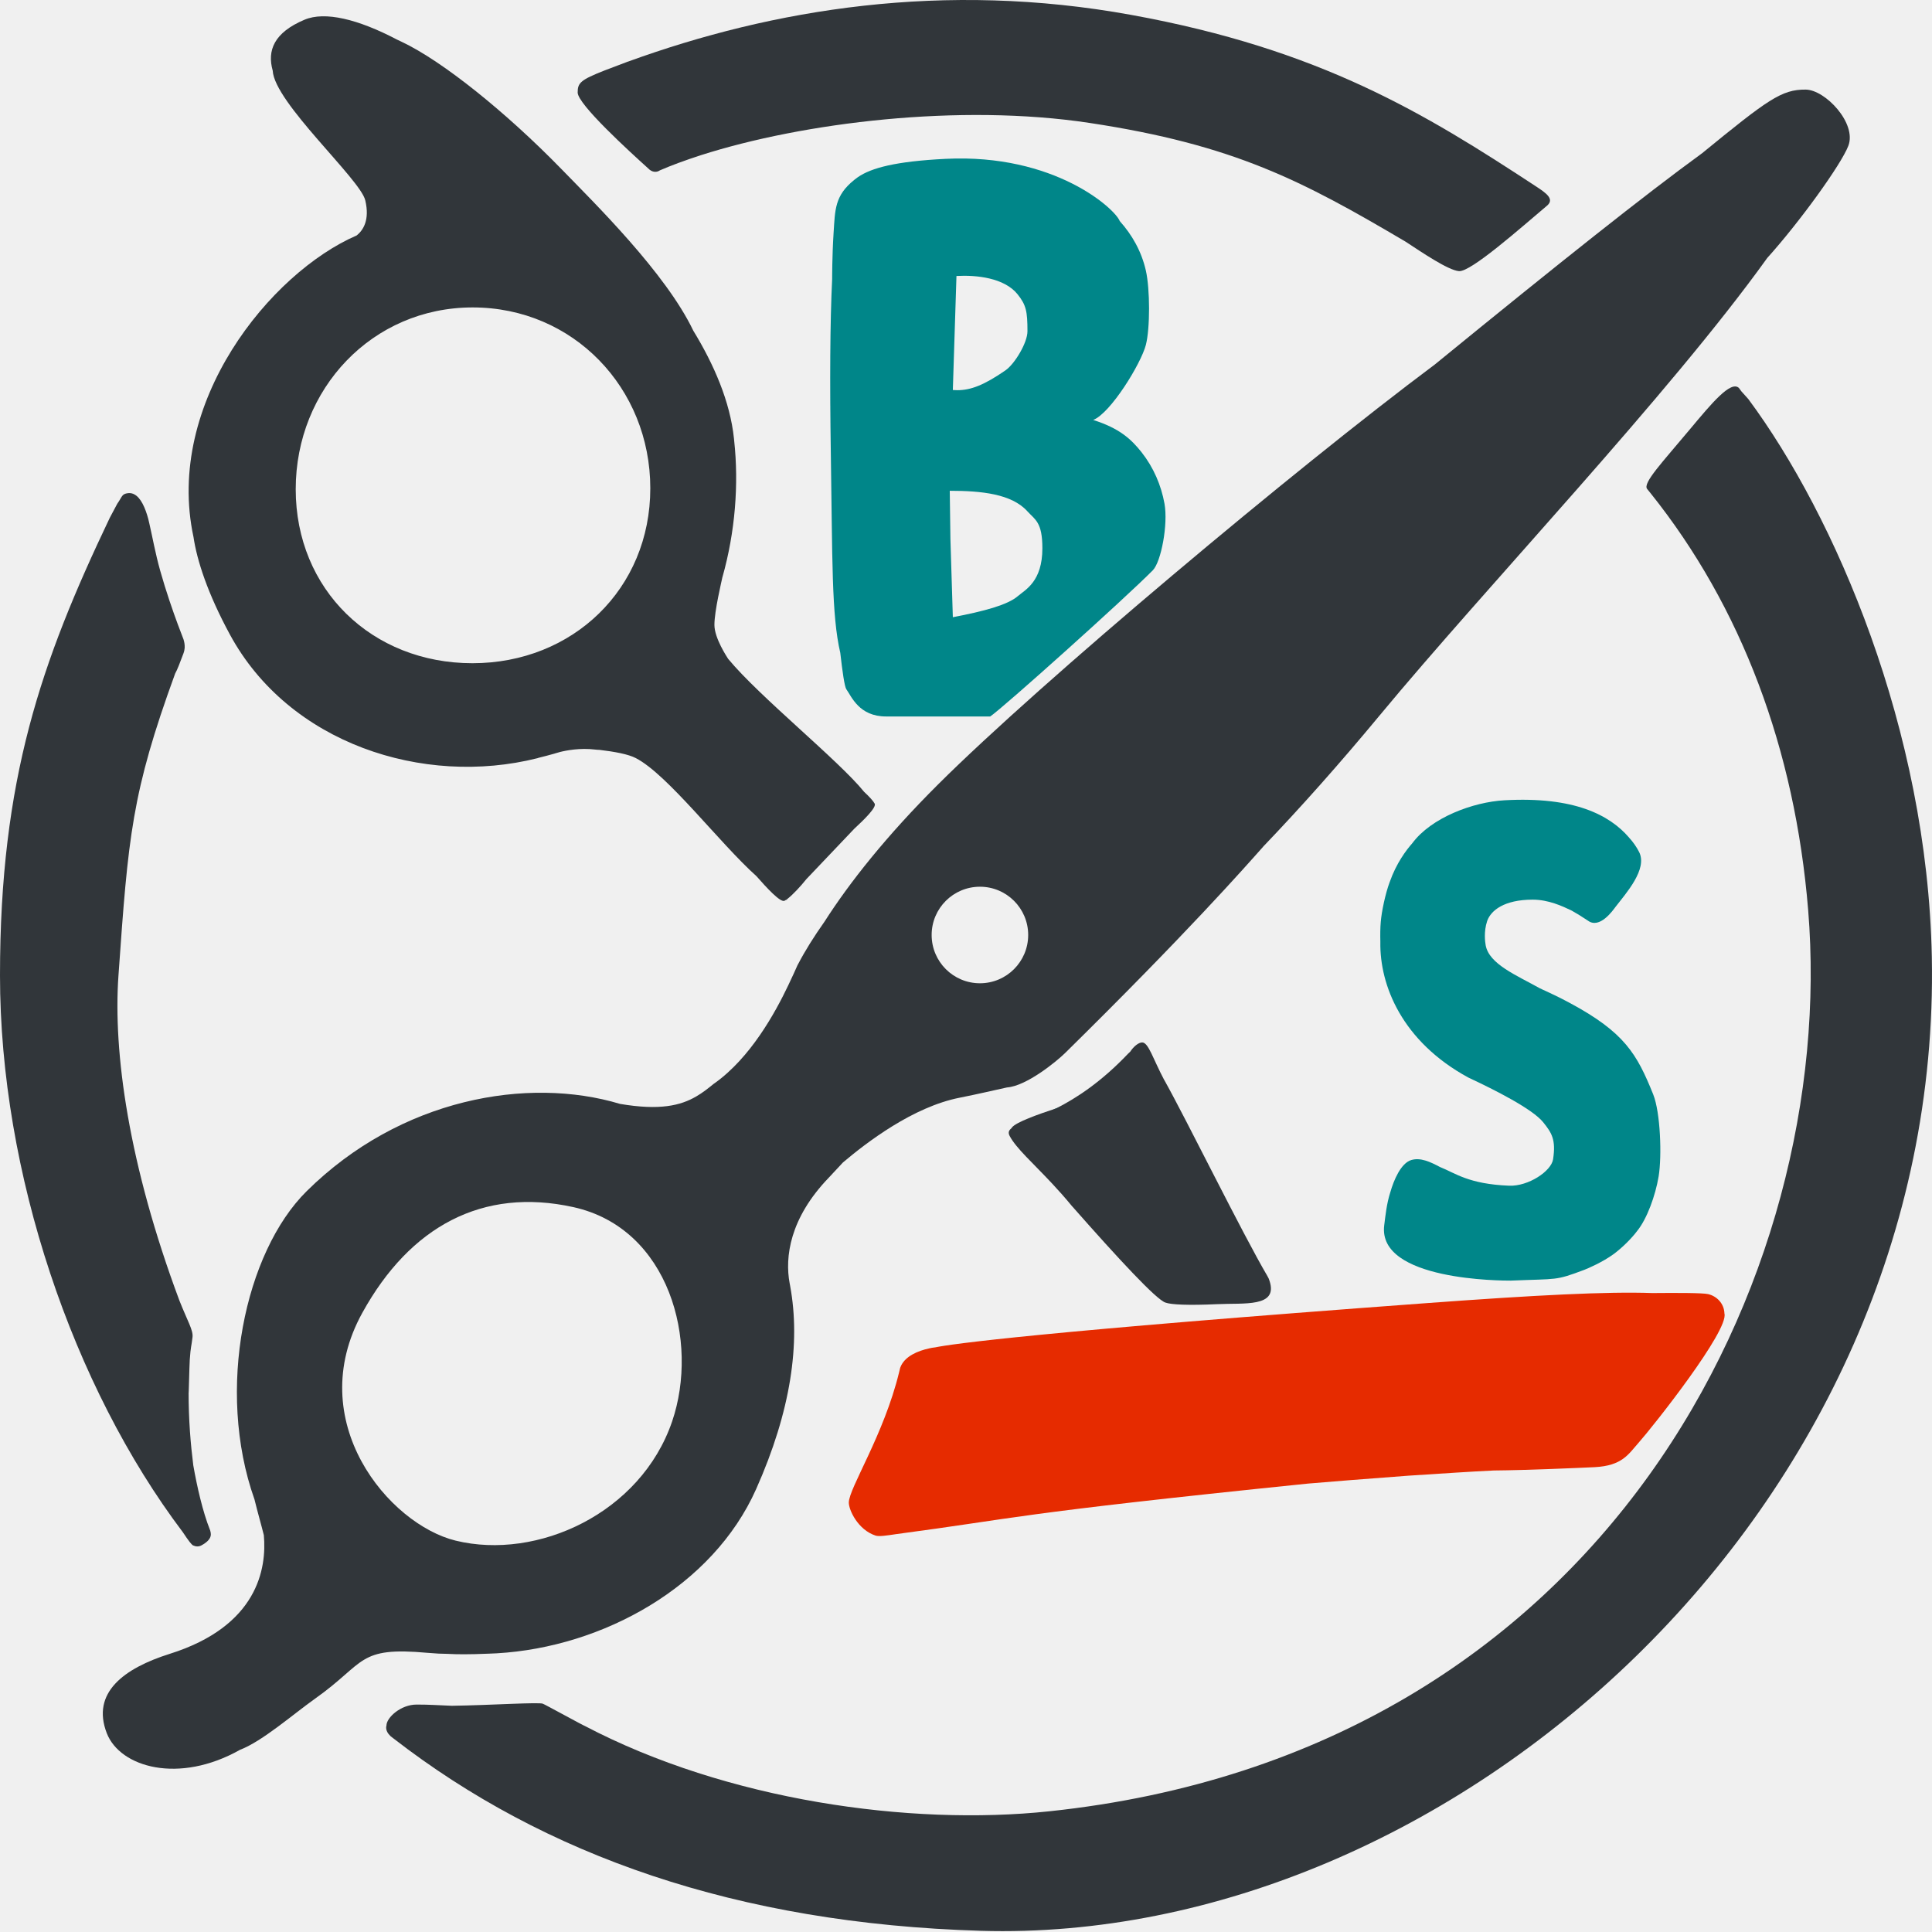
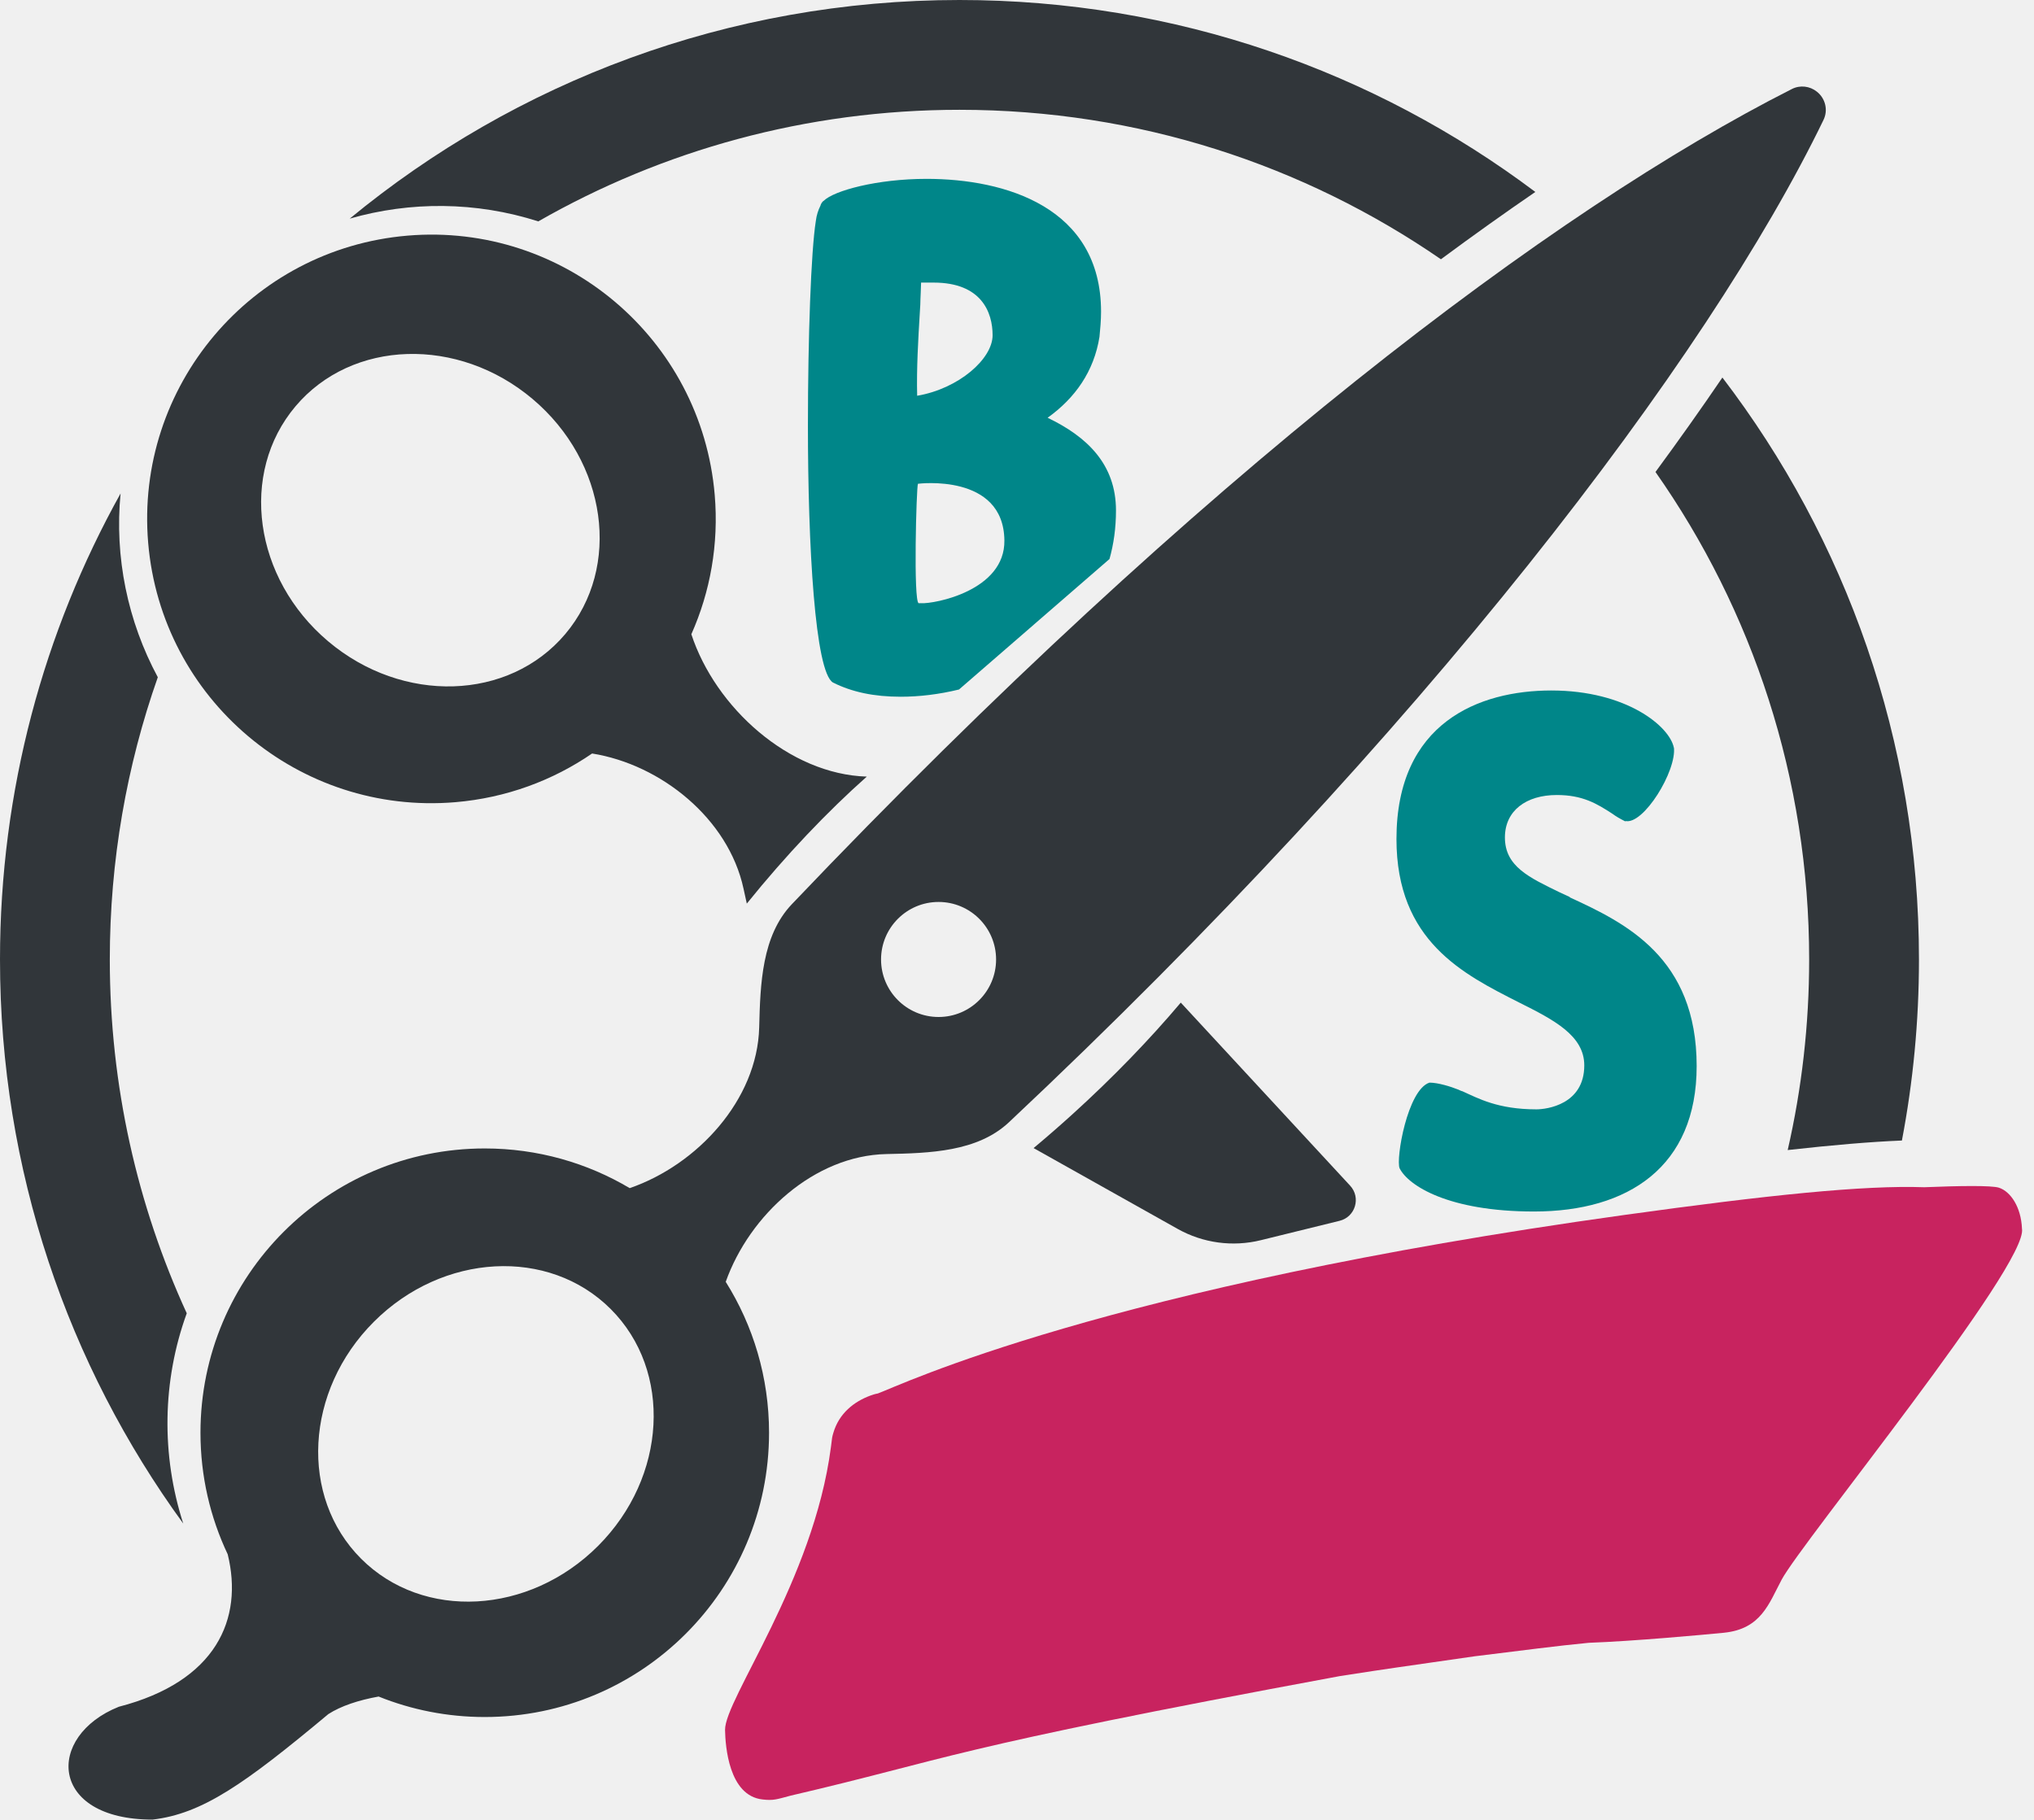
- <svg xmlns="http://www.w3.org/2000/svg" width="32" height="32" viewBox="0 0 32 32" fill="none">
-   <path d="M4.368 25.206C4.409 25.297 4.453 25.386 4.501 25.473C4.444 25.363 4.4 25.275 4.368 25.206ZM4.281 25.006C4.281 25.007 4.282 25.008 4.282 25.01C4.282 25.011 4.283 25.014 4.284 25.016C4.285 25.017 4.285 25.017 4.285 25.017C4.287 25.023 4.29 25.03 4.293 25.039C4.287 25.02 4.283 25.009 4.281 25.006Z" fill="#31363A" />
-   <path d="M29.908 1.484C29.509 1.48 29.28 1.649 28.186 2.543C28.185 2.543 28.185 2.543 28.184 2.544C27.243 3.229 25.854 4.332 23.764 6.038C21.457 7.761 17.237 11.299 15.538 12.992C14.677 13.849 14.067 14.623 13.656 15.266C13.482 15.512 13.334 15.748 13.218 15.971C13.215 15.975 13.213 15.98 13.21 15.985C13.21 15.986 13.21 15.986 13.209 15.987C13.176 16.06 13.125 16.178 13.055 16.322C12.835 16.783 12.431 17.517 11.837 17.941C11.833 17.943 11.829 17.945 11.826 17.948C11.732 18.024 11.639 18.099 11.531 18.161C11.274 18.311 10.928 18.396 10.27 18.284C8.743 17.825 6.634 18.19 5.078 19.731C4.057 20.742 3.57 23.018 4.215 24.835C4.271 25.063 4.326 25.25 4.37 25.427C4.42 25.981 4.267 26.935 2.811 27.393C2.056 27.631 1.507 28.035 1.769 28.708C1.989 29.273 2.962 29.554 3.976 28.982C4.346 28.841 4.857 28.391 5.223 28.132C6.063 27.537 5.914 27.27 7.081 27.376C7.217 27.388 7.325 27.393 7.408 27.393H7.408C7.488 27.398 7.591 27.4 7.684 27.4C7.776 27.4 7.944 27.397 8.091 27.39H8.093C8.142 27.389 8.188 27.386 8.229 27.384C9.986 27.282 11.805 26.278 12.524 24.664C13.101 23.369 13.261 22.246 13.088 21.303C13.085 21.288 13.083 21.274 13.08 21.259C13.079 21.257 13.079 21.256 13.079 21.255C12.999 20.825 13.077 20.18 13.729 19.504C13.807 19.422 13.886 19.337 13.962 19.254C14.352 18.924 15.121 18.333 15.897 18.181C16.176 18.126 16.475 18.056 16.681 18.011H16.683C17.004 17.986 17.497 17.583 17.641 17.442C19.66 15.455 20.617 14.367 20.921 14.025C20.921 14.024 20.922 14.024 20.922 14.023C21.538 13.38 22.182 12.657 22.851 11.85C24.622 9.711 27.644 6.541 29.271 4.273C29.81 3.675 30.494 2.727 30.614 2.416C30.758 2.043 30.233 1.487 29.908 1.484ZM11.133 23.542C10.613 25.067 8.897 25.847 7.548 25.518C6.441 25.248 5.008 23.542 6.002 21.743C6.79 20.315 7.992 19.661 9.498 19.994C11.088 20.346 11.583 22.219 11.133 23.542ZM16.231 16.286C15.789 16.286 15.431 15.928 15.431 15.486C15.431 15.045 15.789 14.687 16.231 14.687C16.672 14.687 17.03 15.045 17.03 15.486C17.03 15.928 16.672 16.286 16.231 16.286Z" fill="#31363A" />
-   <path d="M17.447 18.379C17.447 18.383 17.507 18.434 17.526 18.434C17.545 18.434 17.554 18.339 17.554 18.336C17.554 18.332 17.503 18.355 17.484 18.362C17.465 18.368 17.447 18.376 17.447 18.379Z" fill="#008689" />
-   <path d="M16.244 31.98C12.204 31.86 9.015 30.729 6.521 28.797C6.505 28.785 6.489 28.773 6.473 28.76C6.472 28.759 6.471 28.759 6.47 28.758C6.469 28.757 6.468 28.756 6.467 28.754C6.421 28.711 6.396 28.664 6.396 28.614C6.396 28.603 6.398 28.591 6.401 28.58V28.58C6.401 28.451 6.635 28.233 6.9 28.233C7.13 28.233 7.239 28.244 7.482 28.253H7.485C8.128 28.244 8.95 28.189 8.993 28.22C9.006 28.22 9.675 28.588 9.688 28.588C12.038 29.821 15.069 30.245 17.377 30.001C26.614 29.026 30.444 21.112 29.949 15.074C29.73 12.406 28.843 10.048 27.338 8.168C27.321 8.147 27.303 8.124 27.287 8.105C27.285 8.103 27.284 8.101 27.282 8.099C27.203 8.002 27.54 7.651 27.994 7.106C28.35 6.68 28.667 6.298 28.802 6.426C28.806 6.431 28.839 6.477 28.843 6.482C28.845 6.483 28.957 6.609 28.958 6.61C30.393 8.544 31.923 12.081 31.997 15.85C32.177 25.005 23.998 32.211 16.244 31.98Z" fill="#31363A" />
-   <path d="M20.159 21.601C19.681 21.623 19.396 21.609 19.304 21.575C19.151 21.527 18.514 20.837 17.768 19.991C17.762 19.985 17.756 19.978 17.751 19.972C17.64 19.837 17.532 19.716 17.429 19.606C17.104 19.258 16.833 19.021 16.724 18.817C16.695 18.763 16.706 18.725 16.75 18.69C16.754 18.684 16.758 18.678 16.763 18.672C16.832 18.587 17.18 18.461 17.494 18.358C17.826 18.19 18.24 17.921 18.685 17.452C18.698 17.44 18.709 17.428 18.72 17.419C18.778 17.331 18.859 17.266 18.918 17.266C19.022 17.266 19.099 17.541 19.282 17.886C19.283 17.887 19.283 17.887 19.284 17.888C19.659 18.558 20.578 20.432 20.993 21.137C21.01 21.166 21.022 21.192 21.028 21.217L21.028 21.218C21.029 21.219 21.029 21.219 21.029 21.22C21.169 21.657 20.607 21.579 20.159 21.601Z" fill="#31363A" />
-   <path d="M27.138 23.899C26.973 24.084 26.871 24.278 26.41 24.301C26.156 24.313 25.295 24.351 24.741 24.356C24.354 24.374 23.92 24.404 23.328 24.442C22.261 24.524 22.391 24.512 21.663 24.573C16.728 25.078 16.859 25.143 14.85 25.409C14.672 25.436 14.56 25.452 14.502 25.434C14.21 25.339 14.059 25.011 14.059 24.887C14.06 24.65 14.641 23.762 14.892 22.729C14.899 22.704 14.904 22.679 14.91 22.654C14.91 22.653 14.91 22.652 14.911 22.652C14.915 22.64 14.92 22.628 14.926 22.617C15.002 22.465 15.19 22.376 15.397 22.332C15.422 22.326 15.454 22.32 15.487 22.317C15.488 22.317 15.488 22.317 15.488 22.317C15.753 22.261 17.2 22.057 23.654 21.582C25.437 21.451 26.622 21.39 27.367 21.417C27.786 21.413 28.198 21.414 28.289 21.434C28.434 21.466 28.557 21.59 28.562 21.755V21.755C28.64 22.033 27.395 23.609 27.138 23.899Z" fill="#E62B00" />
-   <path d="M13.048 14.884L13.026 14.907L13.023 14.902C13.031 14.897 13.039 14.891 13.048 14.884Z" fill="#31363A" />
-   <path d="M9.187 12.481C9.213 12.474 9.24 12.466 9.266 12.458C9.223 12.469 9.195 12.478 9.187 12.481Z" fill="#31363A" />
-   <path d="M3.337 25.596C3.29 25.622 3.239 25.616 3.202 25.598C3.202 25.598 3.202 25.598 3.202 25.598C3.2 25.598 3.197 25.597 3.195 25.596C3.169 25.578 3.127 25.527 3.029 25.379C1.206 22.966 0 19.424 0 16.155C0 12.907 0.68 10.964 1.818 8.577C1.818 8.577 1.942 8.344 1.942 8.344C2.027 8.225 2.013 8.181 2.122 8.168C2.152 8.165 2.179 8.169 2.205 8.179H2.205C2.21 8.181 2.214 8.183 2.218 8.185C2.333 8.239 2.407 8.416 2.455 8.592C2.461 8.618 2.468 8.645 2.474 8.673C2.524 8.888 2.571 9.158 2.653 9.451C2.751 9.799 2.866 10.128 2.945 10.341C2.999 10.486 3.035 10.576 3.037 10.583C3.038 10.584 3.038 10.584 3.038 10.584C3.054 10.636 3.061 10.679 3.059 10.729V10.73C3.057 10.758 3.051 10.79 3.037 10.827C2.983 10.97 2.937 11.094 2.901 11.156C2.18 13.135 2.125 13.846 1.962 16.16C1.872 17.424 2.128 19.286 2.973 21.545C2.973 21.545 2.973 21.545 2.973 21.545C3.106 21.881 3.201 22.031 3.189 22.145C3.17 22.311 3.159 22.292 3.143 22.524C3.136 22.626 3.125 23.165 3.124 23.058C3.123 23.52 3.158 23.925 3.201 24.266C3.201 24.267 3.201 24.267 3.201 24.268C3.264 24.627 3.358 25.039 3.477 25.338C3.478 25.34 3.478 25.341 3.478 25.342C3.48 25.344 3.48 25.346 3.481 25.348C3.491 25.394 3.535 25.488 3.337 25.596Z" fill="#31363A" />
-   <path d="M3.059 10.729C3.059 10.729 3.059 10.729 3.059 10.73V10.729C3.059 10.729 3.059 10.729 3.059 10.729Z" fill="#31363A" />
-   <path d="M25.622 3.408C25.201 3.762 24.363 4.508 24.165 4.491C23.982 4.475 23.546 4.176 23.281 4.003C21.572 2.994 20.443 2.399 18.046 2.036C15.894 1.71 13.301 2.029 11.61 2.57C11.482 2.611 11.359 2.654 11.242 2.697C11.24 2.698 11.238 2.698 11.236 2.699C11.129 2.739 11.027 2.779 10.931 2.821C10.874 2.86 10.812 2.849 10.767 2.816C10.76 2.812 10.754 2.806 10.748 2.8C10.431 2.514 9.568 1.728 9.568 1.532C9.568 1.373 9.614 1.324 10.016 1.166C10.115 1.128 10.234 1.083 10.38 1.028C10.384 1.027 10.388 1.025 10.392 1.023C10.396 1.022 10.4 1.021 10.403 1.02C12.803 0.148 15.632 -0.318 18.738 0.247C21.876 0.817 23.605 1.883 25.436 3.084C25.438 3.085 25.44 3.087 25.442 3.088C25.61 3.198 25.753 3.298 25.622 3.408Z" fill="#31363A" />
-   <path d="M10.404 1.445C10.4 1.446 10.396 1.448 10.393 1.449C10.394 1.448 10.396 1.448 10.398 1.447C10.4 1.446 10.402 1.446 10.404 1.445Z" fill="#31363A" />
-   <path d="M14.208 2.935C14.189 2.949 14.17 2.963 14.152 2.977C14.151 2.978 14.151 2.978 14.15 2.979C14.15 2.979 14.149 2.98 14.149 2.98C13.823 3.24 13.832 3.478 13.807 3.854C13.782 4.244 13.783 4.621 13.783 4.621C13.748 5.337 13.743 6.316 13.761 7.505C13.789 9.262 13.771 10.186 13.918 10.814C13.918 10.815 13.918 10.815 13.918 10.815C13.951 11.109 13.988 11.374 14.018 11.416C14.104 11.536 14.228 11.867 14.676 11.867H16.401C16.611 11.726 18.633 9.913 19.094 9.446C19.232 9.306 19.349 8.685 19.288 8.344C19.233 8.038 19.107 7.744 18.909 7.492C18.735 7.272 18.54 7.093 18.107 6.956C18.396 6.842 18.898 6.024 18.979 5.713C19.05 5.438 19.049 4.791 18.979 4.481C18.905 4.158 18.749 3.888 18.546 3.661C18.546 3.661 18.546 3.661 18.546 3.661C18.473 3.463 17.471 2.541 15.662 2.631C14.836 2.672 14.43 2.781 14.208 2.935ZM15.842 4.571C16.175 4.553 16.634 4.601 16.854 4.874C16.996 5.051 17.018 5.157 17.018 5.487C17.018 5.678 16.806 6.029 16.654 6.134C16.301 6.378 16.079 6.463 15.856 6.463C15.832 6.463 15.807 6.462 15.782 6.46L15.842 4.571ZM16.857 9.875C16.773 9.947 16.634 10.009 16.451 10.066C16.269 10.122 16.043 10.173 15.782 10.223L15.742 8.93L15.731 8.129C16.256 8.129 16.758 8.18 17.018 8.47C17.145 8.61 17.265 8.647 17.265 9.081C17.265 9.632 16.985 9.766 16.857 9.875Z" fill="#008689" />
-   <path d="M24.606 15.109C24.602 15.117 24.599 15.124 24.596 15.132C24.596 15.127 24.595 15.122 24.595 15.116C24.599 15.114 24.602 15.111 24.606 15.109Z" fill="#008689" />
-   <path d="M27.472 19.486C27.419 19.802 27.28 20.187 27.117 20.388C27.027 20.508 26.878 20.659 26.728 20.771C26.543 20.906 26.297 21.011 26.242 21.032C25.753 21.216 25.811 21.178 25.022 21.211C24.892 21.211 22.813 21.215 22.927 20.295C22.948 20.13 22.967 19.936 23.028 19.747C23.029 19.745 23.029 19.743 23.03 19.741C23.083 19.555 23.202 19.263 23.378 19.213C23.528 19.17 23.684 19.241 23.85 19.329C23.851 19.329 23.851 19.329 23.852 19.33C24.105 19.43 24.32 19.612 24.997 19.639C25.314 19.651 25.694 19.399 25.724 19.201C25.773 18.875 25.702 18.765 25.56 18.588C25.383 18.368 24.762 18.054 24.319 17.847C23.224 17.251 22.85 16.322 22.863 15.601C22.86 15.485 22.861 15.366 22.87 15.267C22.884 15.098 22.945 14.805 23.017 14.611C23.018 14.61 23.018 14.61 23.018 14.609C23.128 14.296 23.292 14.08 23.391 13.968C23.704 13.544 24.395 13.284 24.92 13.255C26.074 13.191 26.658 13.498 26.981 13.871C26.982 13.872 26.982 13.872 26.982 13.873C27.049 13.946 27.106 14.027 27.149 14.112C27.293 14.396 26.931 14.796 26.758 15.021C26.717 15.075 26.496 15.395 26.3 15.248C26.199 15.181 26.112 15.127 26.033 15.083C26.032 15.083 26.03 15.082 26.029 15.081C25.875 15.007 25.646 14.901 25.386 14.901C24.913 14.901 24.695 15.081 24.634 15.25C24.634 15.252 24.633 15.253 24.632 15.254C24.632 15.255 24.632 15.255 24.632 15.255C24.573 15.433 24.598 15.604 24.608 15.66C24.667 15.969 25.115 16.152 25.506 16.37C25.658 16.44 25.806 16.507 25.999 16.611C26.909 17.1 27.112 17.456 27.382 18.126C27.502 18.424 27.528 19.148 27.472 19.486Z" fill="#008689" />
-   <path d="M14.487 13.31C14.462 13.264 14.395 13.192 14.313 13.116C13.89 12.592 12.578 11.541 12.059 10.911C12.059 10.91 12.058 10.91 12.058 10.909C12.045 10.887 11.833 10.573 11.833 10.35C11.833 10.12 11.951 9.63 11.965 9.561C11.966 9.56 11.966 9.56 11.966 9.559C12.177 8.813 12.239 8.019 12.16 7.297C12.159 7.287 12.158 7.276 12.157 7.265C12.093 6.65 11.823 6.033 11.483 5.477V5.477C11.026 4.521 9.854 3.371 9.283 2.784C8.4 1.879 7.336 1.012 6.644 0.688C6.62 0.676 6.595 0.665 6.572 0.654C5.931 0.318 5.382 0.183 5.043 0.327C4.537 0.54 4.423 0.837 4.517 1.17C4.543 1.697 5.968 2.968 6.05 3.318C6.127 3.644 6.016 3.812 5.909 3.899C5.909 3.899 5.909 3.899 5.909 3.899C4.479 4.518 2.726 6.67 3.205 8.895C3.262 9.28 3.437 9.826 3.808 10.51C4.784 12.312 7.008 13.034 8.902 12.558C8.909 12.556 8.915 12.554 8.919 12.552C9.004 12.531 9.093 12.508 9.185 12.482C9.185 12.482 9.186 12.482 9.187 12.481C9.195 12.478 9.223 12.469 9.267 12.458C9.267 12.458 9.268 12.457 9.268 12.457C9.384 12.428 9.609 12.385 9.857 12.415C9.883 12.418 9.906 12.42 9.928 12.42C10.182 12.45 10.407 12.492 10.53 12.556C11.058 12.827 11.919 13.966 12.53 14.513C12.53 14.513 12.53 14.514 12.531 14.514C12.689 14.694 12.927 14.956 12.995 14.919C13.004 14.915 13.013 14.909 13.023 14.902C13.031 14.897 13.039 14.891 13.048 14.884H13.048C13.134 14.816 13.257 14.685 13.358 14.559L14.149 13.727C14.15 13.727 14.151 13.726 14.151 13.725C14.32 13.569 14.521 13.371 14.487 13.31ZM7.825 10.985C6.161 10.985 4.898 9.766 4.898 8.103C4.898 6.44 6.166 5.092 7.829 5.092C9.493 5.092 10.771 6.425 10.771 8.088C10.771 9.752 9.488 10.985 7.825 10.985Z" fill="#31363A" />
+ <svg xmlns="http://www.w3.org/2000/svg" width="778" height="696" viewBox="0 0 778 696" fill="none">
+   <g clip-path="url(#clip0_267_127)">
+     <path d="M575.625 320.324C575.625 331.446 584.944 335.654 596.667 341.366L600.575 343.169H600.273C621.916 353.089 648.969 366.315 648.969 407.796C648.969 446.271 622.817 463.405 586.747 463.405C553.982 463.405 538.652 453.485 535.346 446.872C533.843 443.265 538.352 416.813 546.768 414.108C550.075 414.108 554.885 415.611 557.891 416.813C557.891 416.813 559.092 417.415 559.393 417.415C565.405 420.12 572.92 424.328 587.648 424.328C591.556 424.328 605.984 422.525 605.984 407.495C605.984 396.073 594.262 390.061 581.036 383.448C559.695 372.627 534.145 360.002 534.145 320.926C534.145 276.439 565.706 264.114 593.361 264.114C622.217 264.114 638.749 277.941 640.252 286.057V285.757C641.455 294.774 628.529 315.816 621.616 314.012L621.917 314.313C619.512 313.11 618.009 312.209 616.807 311.307C610.795 307.399 605.384 304.093 595.465 304.093C583.742 304.093 575.625 310.104 575.625 320.324Z" fill="#008689" />
+     <path d="M125.987 639.495C125.754 639.338 125.519 639.182 125.286 639.023L125.051 638.86C125.362 639.073 125.674 639.285 125.987 639.495ZM107.784 624.344L107.632 624.189C107.572 624.128 107.514 624.066 107.454 624.005C107.564 624.118 107.674 624.231 107.784 624.344ZM46.118 188.753C43.761 213.086 48.819 237.597 60.359 259.043C48.468 292.821 42 329.155 42 367C42 415.296 52.535 461.132 71.432 502.335C62.05 528.141 61.63 556.536 70.092 582.762C26.008 522.202 0 447.638 0 367C0 302.31 16.738 241.53 46.118 188.753ZM658.812 144.406C705.98 206.149 734 283.302 734 367C734 390.674 731.757 413.825 727.475 436.251C715.467 436.741 701.018 437.973 683.792 439.896C689.162 416.462 692 392.062 692 367C692 297.619 670.259 233.316 633.218 180.531C642.32 168.157 650.856 156.101 658.812 144.406ZM367 0C449.647 0 525.913 27.32 587.261 73.421C575.588 81.422 563.543 90.003 551.15 99.171C498.806 63.112 435.369 42 367 42C308.377 42 253.381 57.522 205.894 84.679C182.04 77.05 156.922 76.965 133.772 83.625C197.18 31.378 278.426 0 367 0Z" fill="#31363A" />
+     <path fill-rule="evenodd" clip-rule="evenodd" d="M400.709 159.793C411.23 152.279 418.444 142.059 420.548 128.833C420.849 125.827 421.149 122.52 421.149 119.214C421.149 79.235 384.477 68.414 354.418 68.414C335.481 68.414 318.949 72.923 315.041 76.831C314.44 77.131 313.839 78.334 313.839 78.634C312.937 80.438 312.336 82.241 312.035 84.646C310.232 96.068 309.029 128.833 309.029 162.799C309.029 208.79 311.735 257.185 318.648 261.092C325.862 264.699 334.279 266.503 344.499 266.503C351.611 266.503 359.215 265.593 366.821 263.736L424.379 213.824C425.983 208.127 426.861 201.944 426.861 195.263C426.861 177.528 415.739 167.008 400.709 159.793ZM357.124 108.092C375.46 108.092 379.668 119.514 379.668 128.231C379.668 137.249 366.743 148.672 350.811 151.377C350.543 140.926 351.231 129.519 351.809 119.926C351.88 118.758 351.948 117.617 352.014 116.508C352.014 115.566 352.096 113.719 352.174 111.957C352.246 110.348 352.314 108.809 352.314 108.092H357.124ZM352.314 230.733H351.412C349.308 230.432 350.511 186.245 351.112 185.043C351.112 185.043 383.876 180.835 384.177 206.685C384.477 225.923 357.424 231.033 352.314 230.733Z" fill="#008689" />
+     <path d="M516.429 453.53C520.639 458.081 518.418 465.48 512.398 466.961L482.243 474.381C471.486 477.028 460.125 475.485 450.464 470.066L395.343 439.144C400.269 435.03 405.202 430.743 410.116 426.289C425.736 412.132 439.716 397.628 451.645 383.503L516.429 453.53ZM155.854 90.134C215.694 85.067 268.313 129.471 273.38 189.311C274.981 208.219 271.641 226.405 264.438 242.599C273.644 270.645 301.851 296.154 331.545 297.056C316.378 310.537 300.71 326.968 285.652 345.627C285.215 343.691 284.797 341.768 284.387 339.873C278.607 313.178 252.877 292.432 226.478 288.216C211.461 298.52 193.648 305.19 174.204 306.836C114.363 311.903 61.745 267.501 56.678 207.661C51.611 147.82 96.014 95.201 155.854 90.134ZM203.727 152.628C175.228 128.58 134.618 129.831 113.022 155.422C91.426 181.014 97.022 221.257 125.521 245.306C154.02 269.355 194.63 268.104 216.226 242.512C237.822 216.92 232.225 176.677 203.727 152.628Z" fill="#31363A" />
+     <path d="M681.462 604.25C676.553 613.482 673.606 623.1 659.362 624.534C651.499 625.304 624.851 627.757 607.704 628.375C595.738 629.516 582.302 631.287 564.024 633.538C531.043 638.317 535.068 637.612 512.576 641.095C360.215 669.296 364.347 672.421 302.378 686.846C296.897 688.312 295.845 688.765 291.644 688.296C278.743 686.859 277.451 667.835 277.329 661.743C277.097 650.082 311.151 604.624 317.809 553.643C317.982 552.405 318.133 551.187 318.282 549.949C318.281 549.912 318.292 549.874 318.303 549.837C318.42 549.255 318.56 548.672 318.737 548.126C320.916 540.618 326.648 536.099 333.028 533.772C333.811 533.493 334.782 533.173 335.803 533.001C335.814 532.982 335.826 532.982 335.838 532.981C343.983 530.055 421.699 492.464 621.15 464.747C676.247 457.091 712.89 453.298 736.005 454.12C748.985 453.592 761.76 453.369 764.584 454.298C769.115 455.769 773.064 461.815 773.393 469.885L773.394 469.904C776.118 483.511 689.133 589.836 681.462 604.25Z" fill="#C8235F" />
+     <path d="M685.417 34.037C688.539 32.458 692.246 32.898 694.978 35.083C698.22 37.678 699.304 42.109 697.495 45.848C653.174 137.432 544.298 280.502 385.927 429.26C373.86 440.594 355.612 441.085 339.061 441.429C311.505 442.001 286.7 464.665 277.588 490.301C288.086 507.028 294.158 526.817 294.158 548.023C294.158 608.078 245.473 656.762 185.419 656.763C171.067 656.763 157.364 653.98 144.82 648.928C137.075 650.328 130.423 652.542 125.596 655.643C93.309 682.593 77.341 693.764 58.334 696C18.613 696 17.418 664.051 45.443 652.841C82.814 643.187 93.149 619.166 87.098 594.523C80.418 580.425 76.681 564.661 76.681 548.023C76.681 487.969 125.365 439.285 185.419 439.285C205.67 439.285 224.627 444.822 240.861 454.463C266.691 445.571 289.68 420.698 290.387 393.004C290.812 376.336 291.389 357.928 302.886 345.852C459.376 181.473 594.544 80.012 685.417 34.037ZM233.608 500.725C209.93 477.047 169.359 479.226 142.991 505.594C116.623 531.962 114.444 572.532 138.122 596.211C161.801 619.889 202.37 617.709 228.738 591.341C255.106 564.973 257.286 524.403 233.608 500.725ZM359 345C346.85 345 337 354.85 337 367C337 379.15 346.85 389 359 389C371.15 389 381 379.15 381 367C381 354.85 371.15 345 359 345Z" fill="#31363A" />
+   </g>
+   <defs>
+     <clipPath id="clip0_267_127">
+       <rect width="778" height="696" fill="white" />
+     </clipPath>
+   </defs>
</svg>
